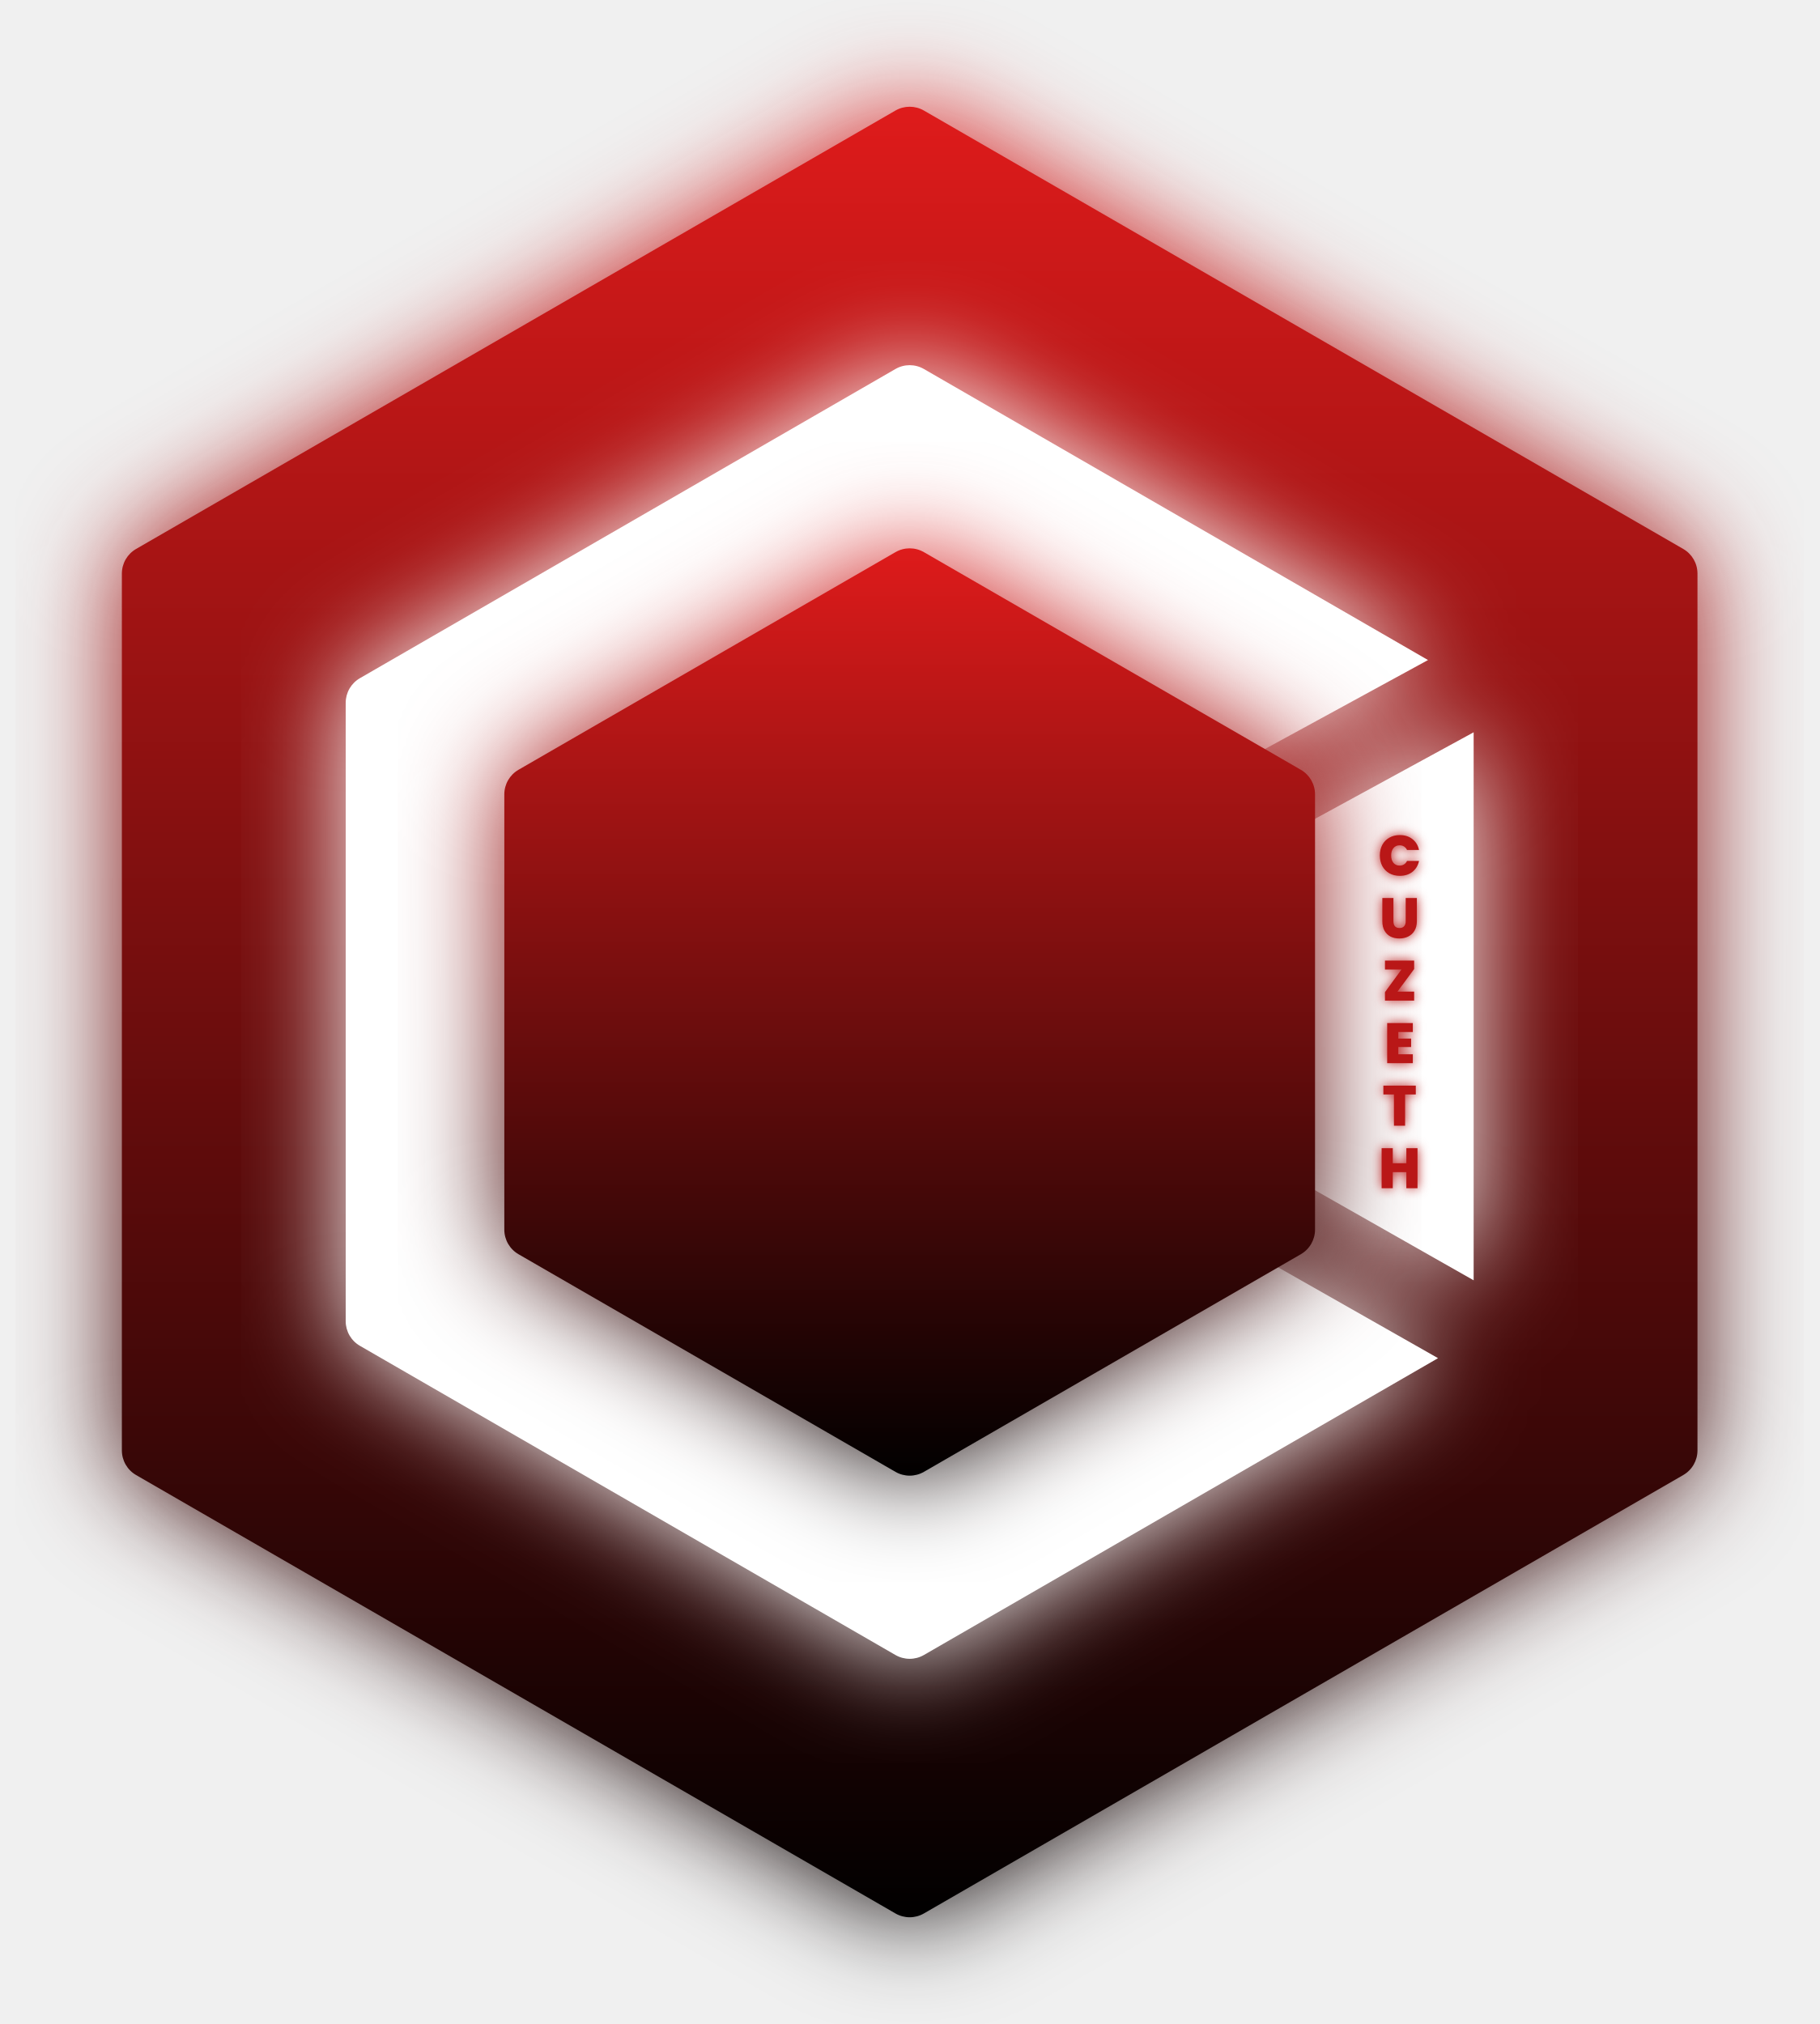
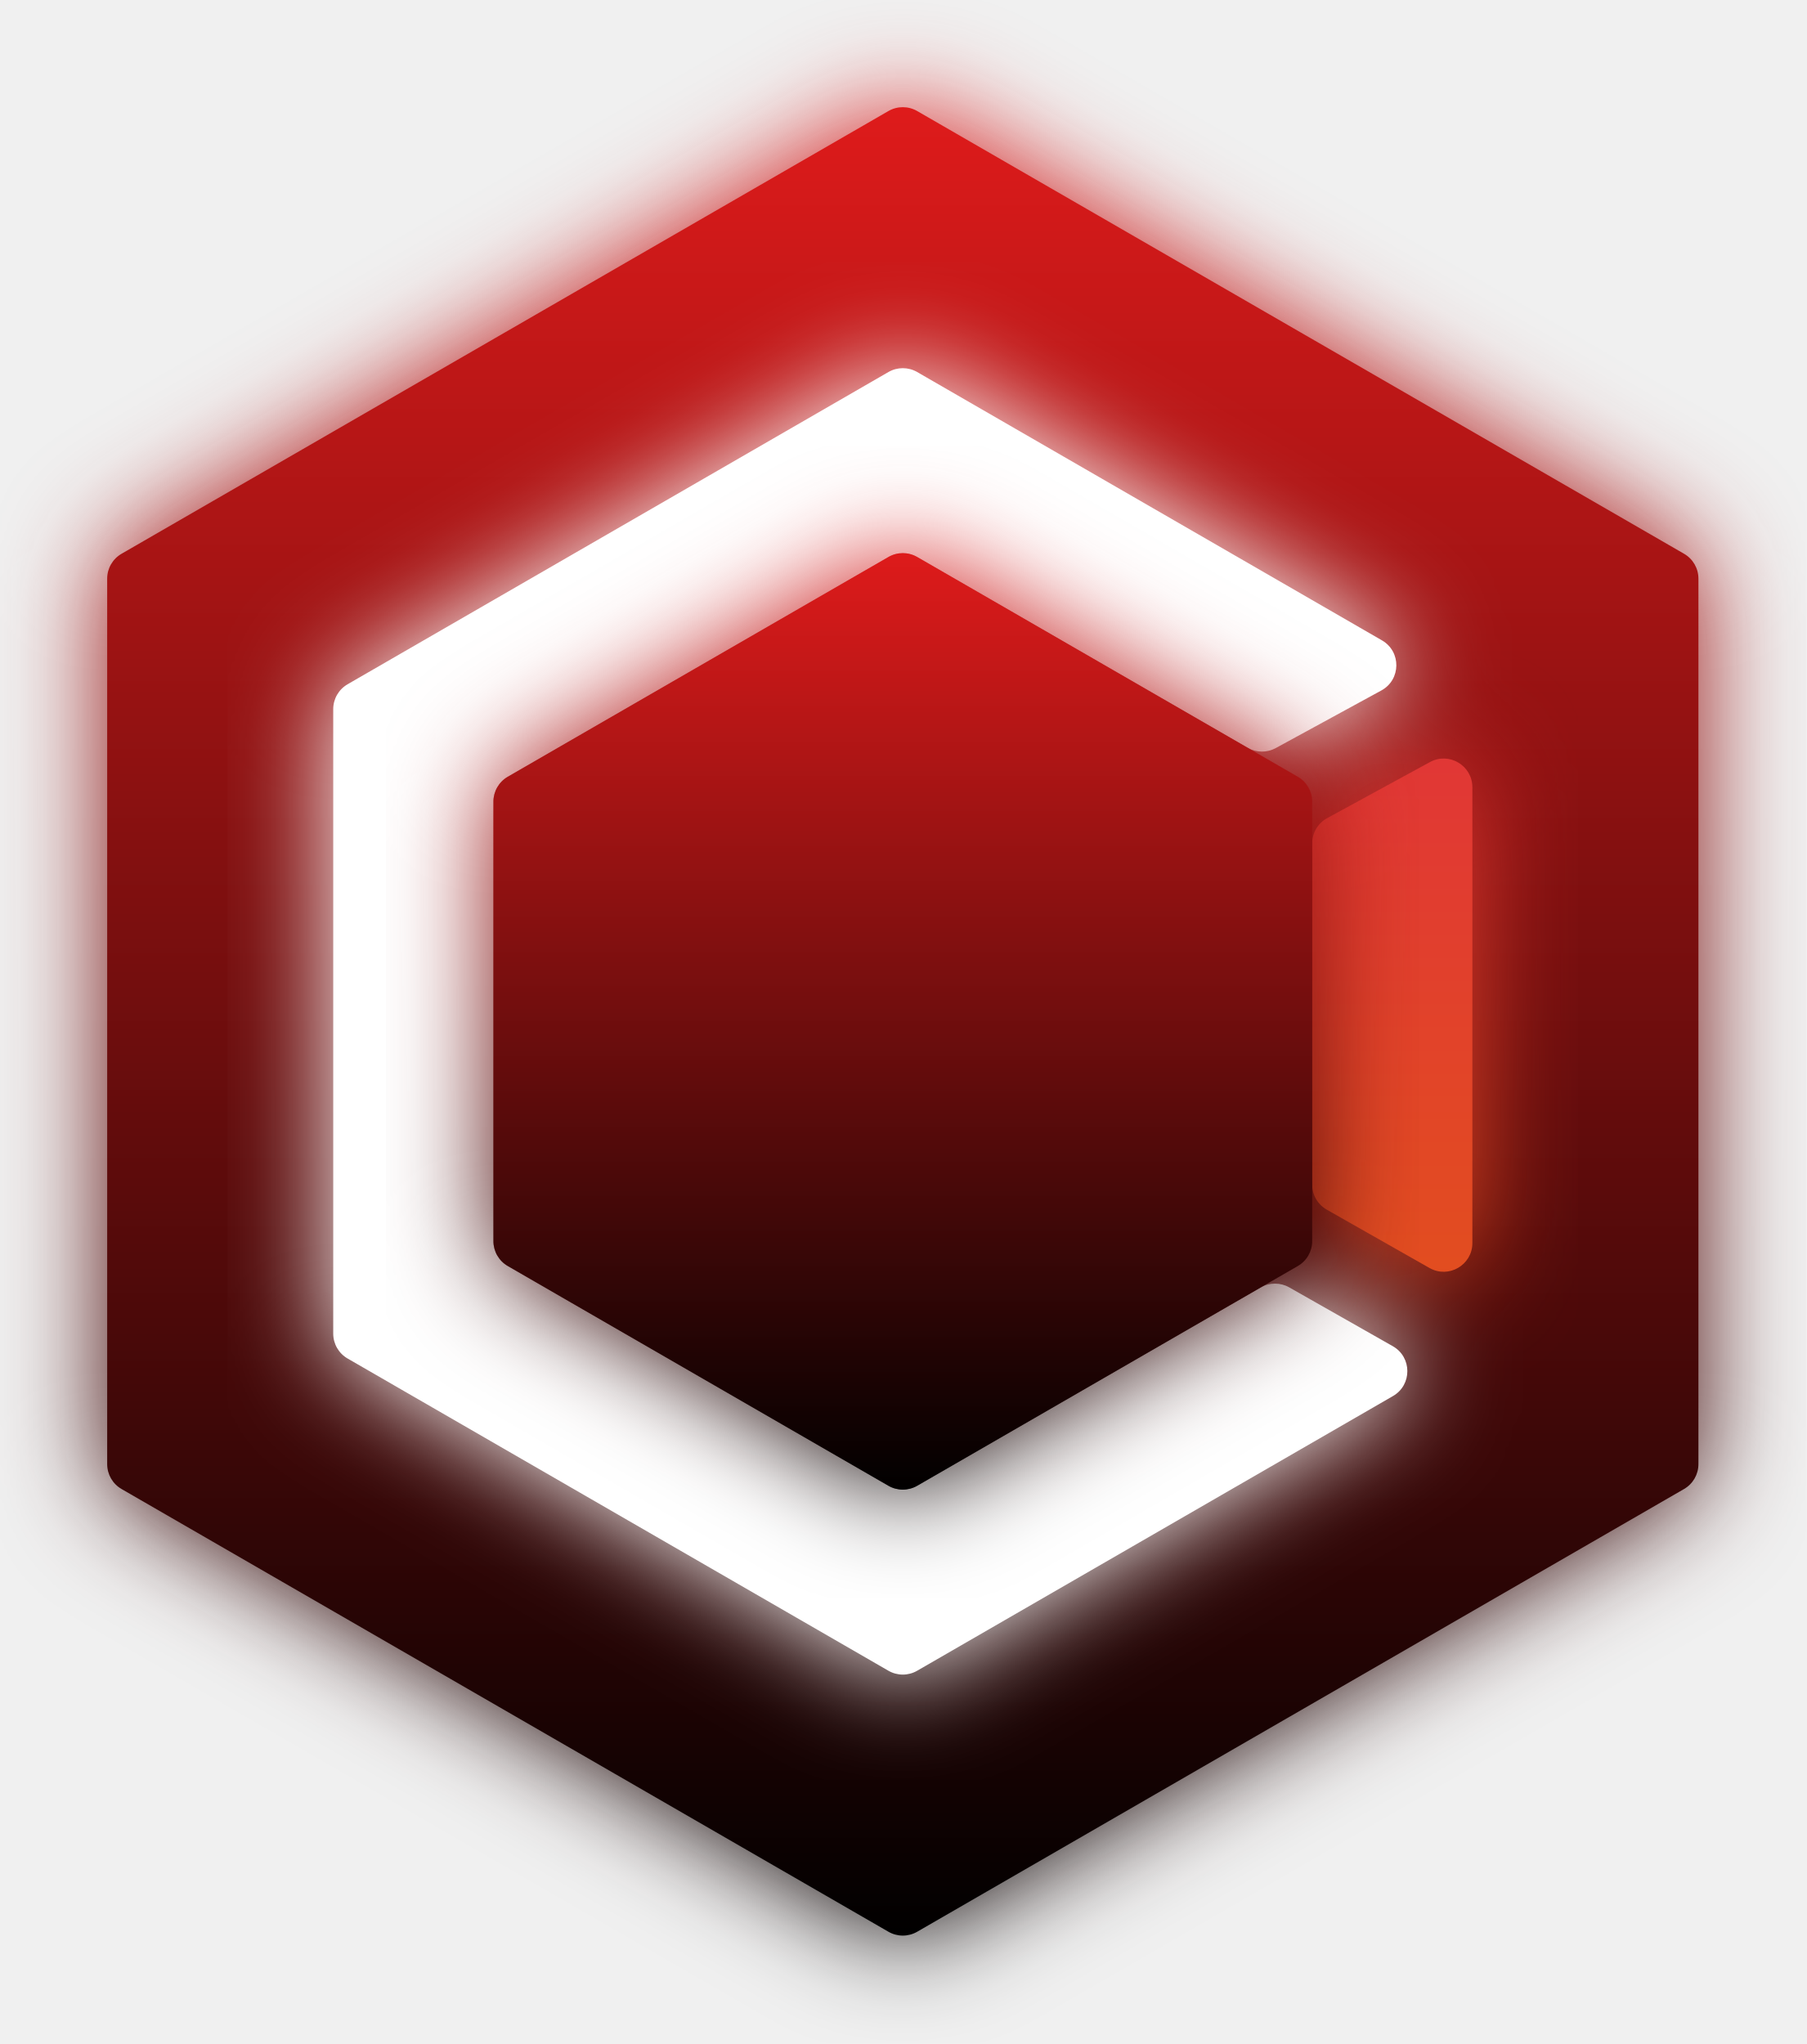
- <svg xmlns="http://www.w3.org/2000/svg" width="960" height="1068" viewBox="0 0 960 1068" fill="none">
+ <svg xmlns="http://www.w3.org/2000/svg" width="944" height="1068" viewBox="0 0 944 1068" fill="none">
  <g filter="url(#filter0_f)">
-     <path d="M472.5 58.33C477.141 55.651 482.859 55.651 487.5 58.33L888.192 289.67C892.833 292.349 895.692 297.301 895.692 302.66V765.34C895.692 770.699 892.833 775.651 888.192 778.33L487.5 1009.67C482.859 1012.35 477.141 1012.35 472.5 1009.67L71.808 778.33C67.167 775.651 64.308 770.699 64.308 765.34V302.66C64.308 297.301 67.167 292.349 71.808 289.67L472.5 58.33Z" fill="url(#paint0_linear)" />
+     <path d="M464.192 58.01C468.833 55.33 474.551 55.33 479.192 58.01L879.884 289.349C884.525 292.029 887.384 296.981 887.384 302.34V765.019C887.384 770.378 884.525 775.33 879.884 778.01L479.192 1009.35C474.551 1012.03 468.833 1012.03 464.192 1009.35L63.5 778.01C58.859 775.33 56 770.378 56 765.019V302.34C56 296.981 58.859 292.029 63.5 289.349L464.192 58.01Z" fill="url(#paint0_linear)" />
  </g>
-   <path d="M472.5 58.33C477.141 55.651 482.859 55.651 487.5 58.33L888.192 289.67C892.833 292.349 895.692 297.301 895.692 302.66V765.34C895.692 770.699 892.833 775.651 888.192 778.33L487.5 1009.67C482.859 1012.35 477.141 1012.35 472.5 1009.67L71.808 778.33C67.167 775.651 64.308 770.699 64.308 765.34V302.66C64.308 297.301 67.167 292.349 71.808 289.67L472.5 58.33Z" fill="url(#paint1_linear)" />
+   <path d="M464.192 58.01C468.833 55.33 474.551 55.33 479.192 58.01L879.884 289.349C884.525 292.029 887.384 296.981 887.384 302.34V765.019C887.384 770.378 884.525 775.33 879.884 778.01L479.192 1009.35C474.551 1012.03 468.833 1012.03 464.192 1009.35L63.5 778.01C58.859 775.33 56 770.378 56 765.019V302.34C56 296.981 58.859 292.029 63.5 289.349L464.192 58.01Z" fill="url(#paint1_linear)" />
  <g filter="url(#filter1_f)">
-     <path fill-rule="evenodd" clip-rule="evenodd" d="M487.5 194.706C482.859 192.026 477.141 192.026 472.5 194.706L189.913 357.858C185.272 360.537 182.413 365.489 182.413 370.848V697.152C182.413 702.511 185.272 707.463 189.913 710.142L472.5 873.294C477.141 875.974 482.859 875.974 487.5 873.294L758.799 716.659L670.702 666.626C659.897 660.489 656.112 646.755 662.249 635.95C668.385 625.144 682.12 621.36 692.925 627.496L777.587 675.579V386.406L682.655 438.196C671.746 444.147 658.079 440.128 652.127 429.22C646.176 418.311 650.195 404.644 661.104 398.692L753.504 348.284L487.5 194.706Z" fill="white" />
+     <path d="M746.872 662.532C756.871 668.211 769.279 660.989 769.279 649.489V411.356C769.279 399.97 757.091 392.735 747.096 398.188L693.399 427.482C688.581 430.111 685.583 435.161 685.583 440.65V618.993C685.583 624.39 688.482 629.371 693.175 632.036L746.872 662.532Z" fill="url(#paint2_linear)" />
+     <path d="M464.192 194.385C468.833 191.706 474.551 191.706 479.192 194.385L722.055 334.602C732.195 340.457 732.017 355.153 721.738 360.761L666.521 390.884C661.93 393.389 656.366 393.321 651.837 390.707L479.192 291.03C474.551 288.35 468.833 288.35 464.192 291.03L265.301 405.859C260.66 408.539 257.801 413.491 257.801 418.85V648.509C257.801 653.868 260.66 658.82 265.301 661.5L464.192 776.329C468.833 779.009 474.551 779.009 479.192 776.329L658.668 672.709C663.276 670.048 668.949 670.028 673.576 672.656L727.714 703.403C737.795 709.129 737.847 723.639 727.806 729.436L479.192 872.974C474.551 875.653 468.833 875.653 464.192 872.974L181.605 709.822C176.964 707.142 174.105 702.19 174.105 696.831V370.528C174.105 365.169 176.964 360.217 181.605 357.537L464.192 194.385Z" fill="white" />
  </g>
-   <path fill-rule="evenodd" clip-rule="evenodd" d="M487.5 194.706C482.859 192.026 477.141 192.026 472.5 194.706L189.913 357.858C185.272 360.537 182.413 365.489 182.413 370.848V697.152C182.413 702.511 185.272 707.463 189.913 710.142L472.5 873.294C477.141 875.974 482.859 875.974 487.5 873.294L758.799 716.659L670.702 666.626C659.897 660.489 656.112 646.755 662.249 635.95C668.385 625.144 682.12 621.36 692.925 627.496L777.587 675.579V386.406L682.655 438.196C671.746 444.147 658.079 440.128 652.127 429.22C646.176 418.311 650.195 404.644 661.104 398.692L753.504 348.284L487.5 194.706Z" fill="white" />
+   <path d="M746.872 662.532C756.871 668.211 769.279 660.989 769.279 649.489V411.356C769.279 399.97 757.091 392.735 747.096 398.188L693.399 427.482C688.581 430.111 685.583 435.161 685.583 440.65V618.993C685.583 624.39 688.482 629.371 693.175 632.036L746.872 662.532Z" fill="url(#paint3_linear)" />
+   <path d="M464.192 194.385C468.833 191.706 474.551 191.706 479.192 194.385L722.055 334.602C732.195 340.457 732.017 355.153 721.738 360.761L666.521 390.884C661.93 393.389 656.366 393.321 651.837 390.707L479.192 291.03C474.551 288.35 468.833 288.35 464.192 291.03L265.301 405.859C260.66 408.539 257.801 413.491 257.801 418.85V648.509C257.801 653.868 260.66 658.82 265.301 661.5L464.192 776.329C468.833 779.009 474.551 779.009 479.192 776.329L658.668 672.709C663.276 670.048 668.949 670.028 673.576 672.656L727.714 703.403C737.795 709.129 737.847 723.639 727.806 729.436L479.192 872.974C474.551 875.653 468.833 875.653 464.192 872.974L181.605 709.822C176.964 707.142 174.105 702.19 174.105 696.831V370.528C174.105 365.169 176.964 360.217 181.605 357.537L464.192 194.385Z" fill="white" />
  <g filter="url(#filter2_f)">
-     <path d="M472.5 291.35C477.141 288.671 482.859 288.671 487.5 291.35L686.391 406.18C691.032 408.859 693.891 413.811 693.891 419.17V648.83C693.891 654.189 691.032 659.141 686.391 661.82L487.5 776.65C482.859 779.329 477.141 779.329 472.5 776.65L273.609 661.82C268.968 659.141 266.109 654.189 266.109 648.83V419.17C266.109 413.811 268.968 408.859 273.609 406.18L472.5 291.35Z" fill="url(#paint2_linear)" />
+     <path d="M464.192 291.03C468.833 288.35 474.551 288.35 479.192 291.03L678.083 405.859C682.724 408.539 685.583 413.491 685.583 418.85V648.509C685.583 653.868 682.724 658.82 678.083 661.5L479.192 776.329C474.551 779.009 468.833 779.009 464.192 776.329L265.301 661.5C260.66 658.82 257.801 653.868 257.801 648.509V418.85C257.801 413.491 260.66 408.539 265.301 405.859L464.192 291.03Z" fill="url(#paint4_linear)" />
  </g>
-   <path d="M472.5 291.35C477.141 288.671 482.859 288.671 487.5 291.35L686.391 406.18C691.032 408.859 693.891 413.811 693.891 419.17V648.83C693.891 654.189 691.032 659.141 686.391 661.82L487.5 776.65C482.859 779.329 477.141 779.329 472.5 776.65L273.609 661.82C268.968 659.141 266.109 654.189 266.109 648.83V419.17C266.109 413.811 268.968 408.859 273.609 406.18L472.5 291.35Z" fill="url(#paint3_linear)" />
-   <g filter="url(#filter3_f)">
-     <path d="M728.093 451.38C728.093 449.3 728.523 447.45 729.383 445.83C730.263 444.19 731.503 442.92 733.103 442.02C734.703 441.1 736.543 440.64 738.623 440.64C741.263 440.64 743.483 441.35 745.283 442.77C747.083 444.17 748.243 446.08 748.763 448.5H742.433C742.053 447.7 741.523 447.09 740.843 446.67C740.183 446.25 739.413 446.04 738.533 446.04C737.173 446.04 736.083 446.53 735.263 447.51C734.463 448.47 734.063 449.76 734.063 451.38C734.063 453.02 734.463 454.33 735.263 455.31C736.083 456.27 737.173 456.75 738.533 456.75C739.413 456.75 740.183 456.54 740.843 456.12C741.523 455.7 742.053 455.09 742.433 454.29H748.763C748.243 456.71 747.083 458.63 745.283 460.05C743.483 461.45 741.263 462.15 738.623 462.15C736.543 462.15 734.703 461.7 733.103 460.8C731.503 459.88 730.263 458.61 729.383 456.99C728.523 455.35 728.093 453.48 728.093 451.38ZM735.261 473.85V486.12C735.261 487.26 735.521 488.14 736.041 488.76C736.581 489.38 737.391 489.69 738.471 489.69C739.551 489.69 740.361 489.38 740.901 488.76C741.461 488.12 741.741 487.24 741.741 486.12V473.85H747.621V486.12C747.621 488.06 747.211 489.72 746.391 491.1C745.571 492.46 744.451 493.49 743.031 494.19C741.631 494.87 740.071 495.21 738.351 495.21C736.631 495.21 735.091 494.87 733.731 494.19C732.391 493.49 731.331 492.46 730.551 491.1C729.791 489.74 729.411 488.08 729.411 486.12V473.85H735.261ZM737.401 523.23H746.191V528H730.801V523.53L739.501 511.59H730.801V506.85H746.191V511.32L737.401 523.23ZM737.842 544.56V548.01H744.592V552.48H737.842V556.29H745.492V561H731.962V539.85H745.492V544.56H737.842ZM747.057 572.85V577.53H741.417V594H735.537V577.53H729.957V572.85H747.057ZM747.963 605.85V627H742.083V618.51H734.913V627H729.033V605.85H734.913V613.8H742.083V605.85H747.963Z" fill="#BD2727" />
-   </g>
-   <path d="M728.093 451.38C728.093 449.3 728.523 447.45 729.383 445.83C730.263 444.19 731.503 442.92 733.103 442.02C734.703 441.1 736.543 440.64 738.623 440.64C741.263 440.64 743.483 441.35 745.283 442.77C747.083 444.17 748.243 446.08 748.763 448.5H742.433C742.053 447.7 741.523 447.09 740.843 446.67C740.183 446.25 739.413 446.04 738.533 446.04C737.173 446.04 736.083 446.53 735.263 447.51C734.463 448.47 734.063 449.76 734.063 451.38C734.063 453.02 734.463 454.33 735.263 455.31C736.083 456.27 737.173 456.75 738.533 456.75C739.413 456.75 740.183 456.54 740.843 456.12C741.523 455.7 742.053 455.09 742.433 454.29H748.763C748.243 456.71 747.083 458.63 745.283 460.05C743.483 461.45 741.263 462.15 738.623 462.15C736.543 462.15 734.703 461.7 733.103 460.8C731.503 459.88 730.263 458.61 729.383 456.99C728.523 455.35 728.093 453.48 728.093 451.38ZM735.261 473.85V486.12C735.261 487.26 735.521 488.14 736.041 488.76C736.581 489.38 737.391 489.69 738.471 489.69C739.551 489.69 740.361 489.38 740.901 488.76C741.461 488.12 741.741 487.24 741.741 486.12V473.85H747.621V486.12C747.621 488.06 747.211 489.72 746.391 491.1C745.571 492.46 744.451 493.49 743.031 494.19C741.631 494.87 740.071 495.21 738.351 495.21C736.631 495.21 735.091 494.87 733.731 494.19C732.391 493.49 731.331 492.46 730.551 491.1C729.791 489.74 729.411 488.08 729.411 486.12V473.85H735.261ZM737.401 523.23H746.191V528H730.801V523.53L739.501 511.59H730.801V506.85H746.191V511.32L737.401 523.23ZM737.842 544.56V548.01H744.592V552.48H737.842V556.29H745.492V561H731.962V539.85H745.492V544.56H737.842ZM747.057 572.85V577.53H741.417V594H735.537V577.53H729.957V572.85H747.057ZM747.963 605.85V627H742.083V618.51H734.913V627H729.033V605.85H734.913V613.8H742.083V605.85H747.963Z" fill="#B91717" />
+   <path d="M464.192 291.03C468.833 288.35 474.551 288.35 479.192 291.03L678.083 405.859C682.724 408.539 685.583 413.491 685.583 418.85V648.509C685.583 653.868 682.724 658.82 678.083 661.5L479.192 776.329C474.551 779.009 468.833 779.009 464.192 776.329L265.301 661.5C260.66 658.82 257.801 653.868 257.801 648.509V418.85C257.801 413.491 260.66 408.539 265.301 405.859L464.192 291.03Z" fill="url(#paint5_linear)" />
  <defs>
-     <filter id="filter0_f" x="8.308" y="0.321" width="943.384" height="1067.36" filterUnits="userSpaceOnUse" color-interpolation-filters="sRGB">
+     <filter id="filter0_f" x="0" y="0" width="943.384" height="1067.36" filterUnits="userSpaceOnUse" color-interpolation-filters="sRGB">
      <feFlood flood-opacity="0" result="BackgroundImageFix" />
      <feBlend mode="normal" in="SourceGraphic" in2="BackgroundImageFix" result="shape" />
      <feGaussianBlur stdDeviation="28" result="effect1_foregroundBlur" />
    </filter>
-     <filter id="filter1_f" x="127.413" y="137.696" width="705.175" height="792.607" filterUnits="userSpaceOnUse" color-interpolation-filters="sRGB">
+     <filter id="filter1_f" x="119.105" y="137.376" width="705.175" height="792.607" filterUnits="userSpaceOnUse" color-interpolation-filters="sRGB">
      <feFlood flood-opacity="0" result="BackgroundImageFix" />
      <feBlend mode="normal" in="SourceGraphic" in2="BackgroundImageFix" result="shape" />
      <feGaussianBlur stdDeviation="27.5" result="effect1_foregroundBlur" />
    </filter>
-     <filter id="filter2_f" x="210.109" y="233.341" width="539.782" height="601.319" filterUnits="userSpaceOnUse" color-interpolation-filters="sRGB">
+     <filter id="filter2_f" x="201.801" y="233.02" width="539.782" height="601.319" filterUnits="userSpaceOnUse" color-interpolation-filters="sRGB">
      <feFlood flood-opacity="0" result="BackgroundImageFix" />
      <feBlend mode="normal" in="SourceGraphic" in2="BackgroundImageFix" result="shape" />
      <feGaussianBlur stdDeviation="28" result="effect1_foregroundBlur" />
    </filter>
-     <filter id="filter3_f" x="722.093" y="434.64" width="32.67" height="198.36" filterUnits="userSpaceOnUse" color-interpolation-filters="sRGB">
-       <feFlood flood-opacity="0" result="BackgroundImageFix" />
-       <feBlend mode="normal" in="SourceGraphic" in2="BackgroundImageFix" result="shape" />
-       <feGaussianBlur stdDeviation="3" result="effect1_foregroundBlur" />
-     </filter>
-     <linearGradient id="paint0_linear" x1="480" y1="54" x2="480" y2="1014" gradientUnits="userSpaceOnUse">
+     <linearGradient id="paint0_linear" x1="471.692" y1="53.679" x2="471.692" y2="1013.68" gradientUnits="userSpaceOnUse">
      <stop stop-color="#DF1B1B" />
      <stop offset="1" />
    </linearGradient>
-     <linearGradient id="paint1_linear" x1="480" y1="54" x2="480" y2="1014" gradientUnits="userSpaceOnUse">
+     <linearGradient id="paint1_linear" x1="471.692" y1="53.679" x2="471.692" y2="1013.68" gradientUnits="userSpaceOnUse">
      <stop stop-color="#DF1B1B" />
      <stop offset="1" />
    </linearGradient>
-     <linearGradient id="paint2_linear" x1="480" y1="287.02" x2="480" y2="780.98" gradientUnits="userSpaceOnUse">
+     <linearGradient id="paint2_linear" x1="727.431" y1="386.086" x2="727.431" y2="675.258" gradientUnits="userSpaceOnUse">
+       <stop stop-color="#E13636" />
+       <stop offset="1" stop-color="#E24E1F" />
+     </linearGradient>
+     <linearGradient id="paint3_linear" x1="727.431" y1="386.086" x2="727.431" y2="675.258" gradientUnits="userSpaceOnUse">
+       <stop stop-color="#E13636" />
+       <stop offset="1" stop-color="#E24E1F" />
+     </linearGradient>
+     <linearGradient id="paint4_linear" x1="471.692" y1="286.7" x2="471.692" y2="780.659" gradientUnits="userSpaceOnUse">
      <stop stop-color="#DF1B1B" />
      <stop offset="1" />
    </linearGradient>
-     <linearGradient id="paint3_linear" x1="480" y1="287.02" x2="480" y2="780.98" gradientUnits="userSpaceOnUse">
+     <linearGradient id="paint5_linear" x1="471.692" y1="286.7" x2="471.692" y2="780.659" gradientUnits="userSpaceOnUse">
      <stop stop-color="#DF1B1B" />
      <stop offset="1" />
    </linearGradient>
  </defs>
</svg>
